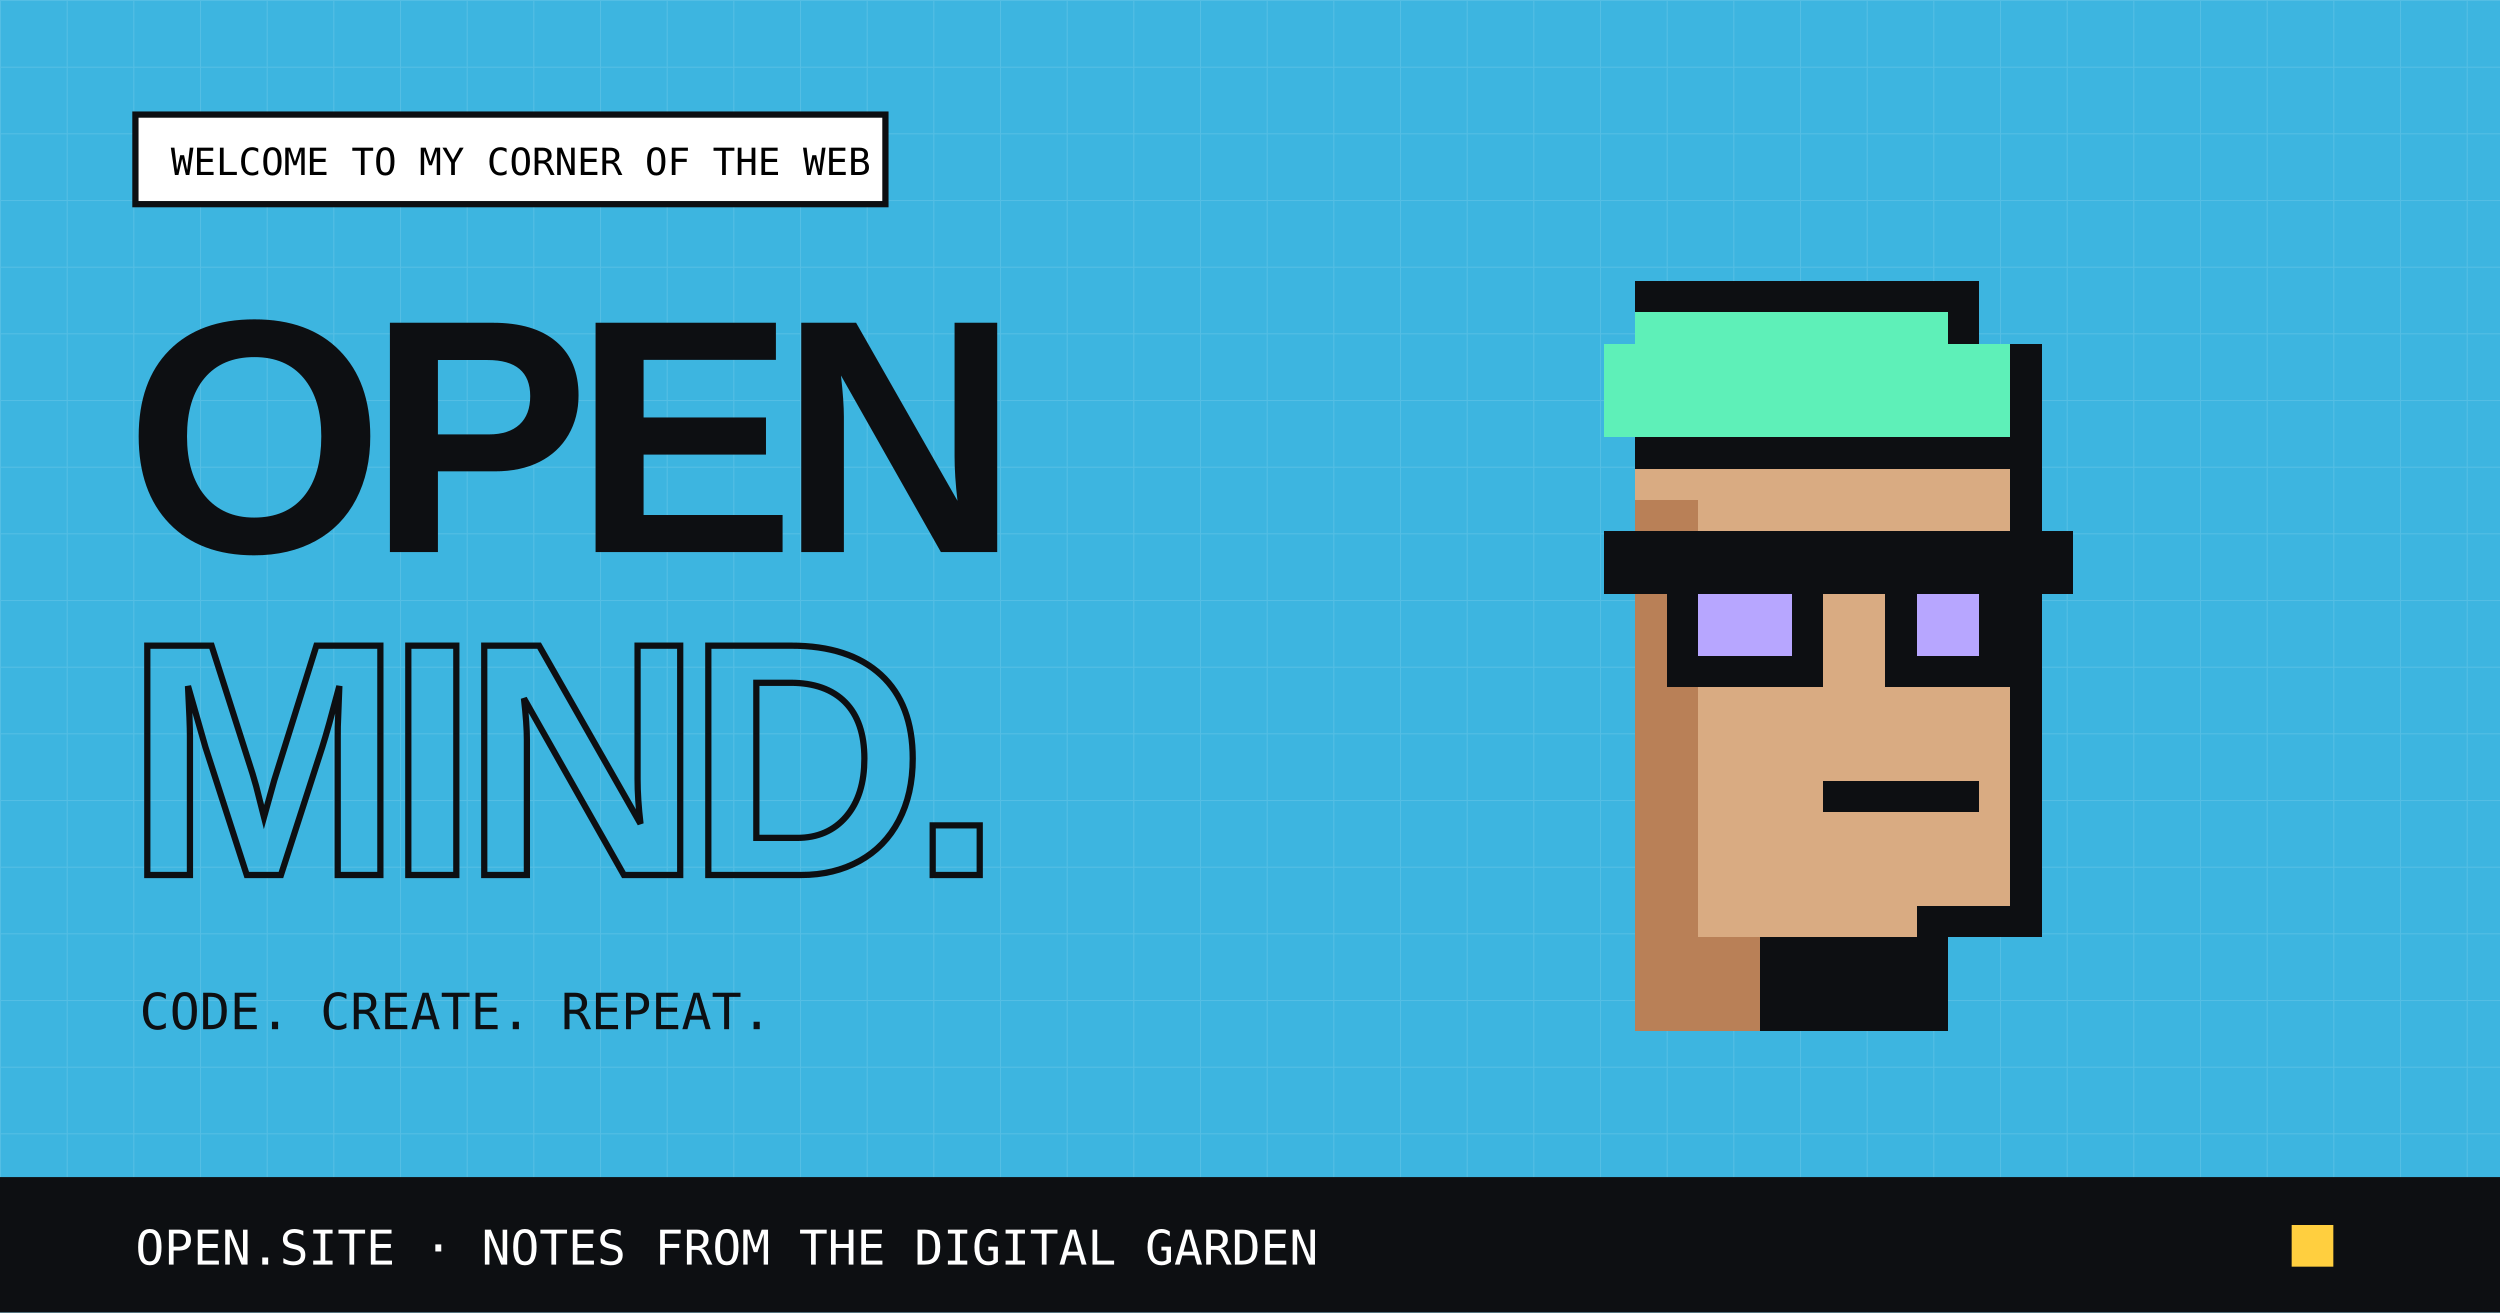
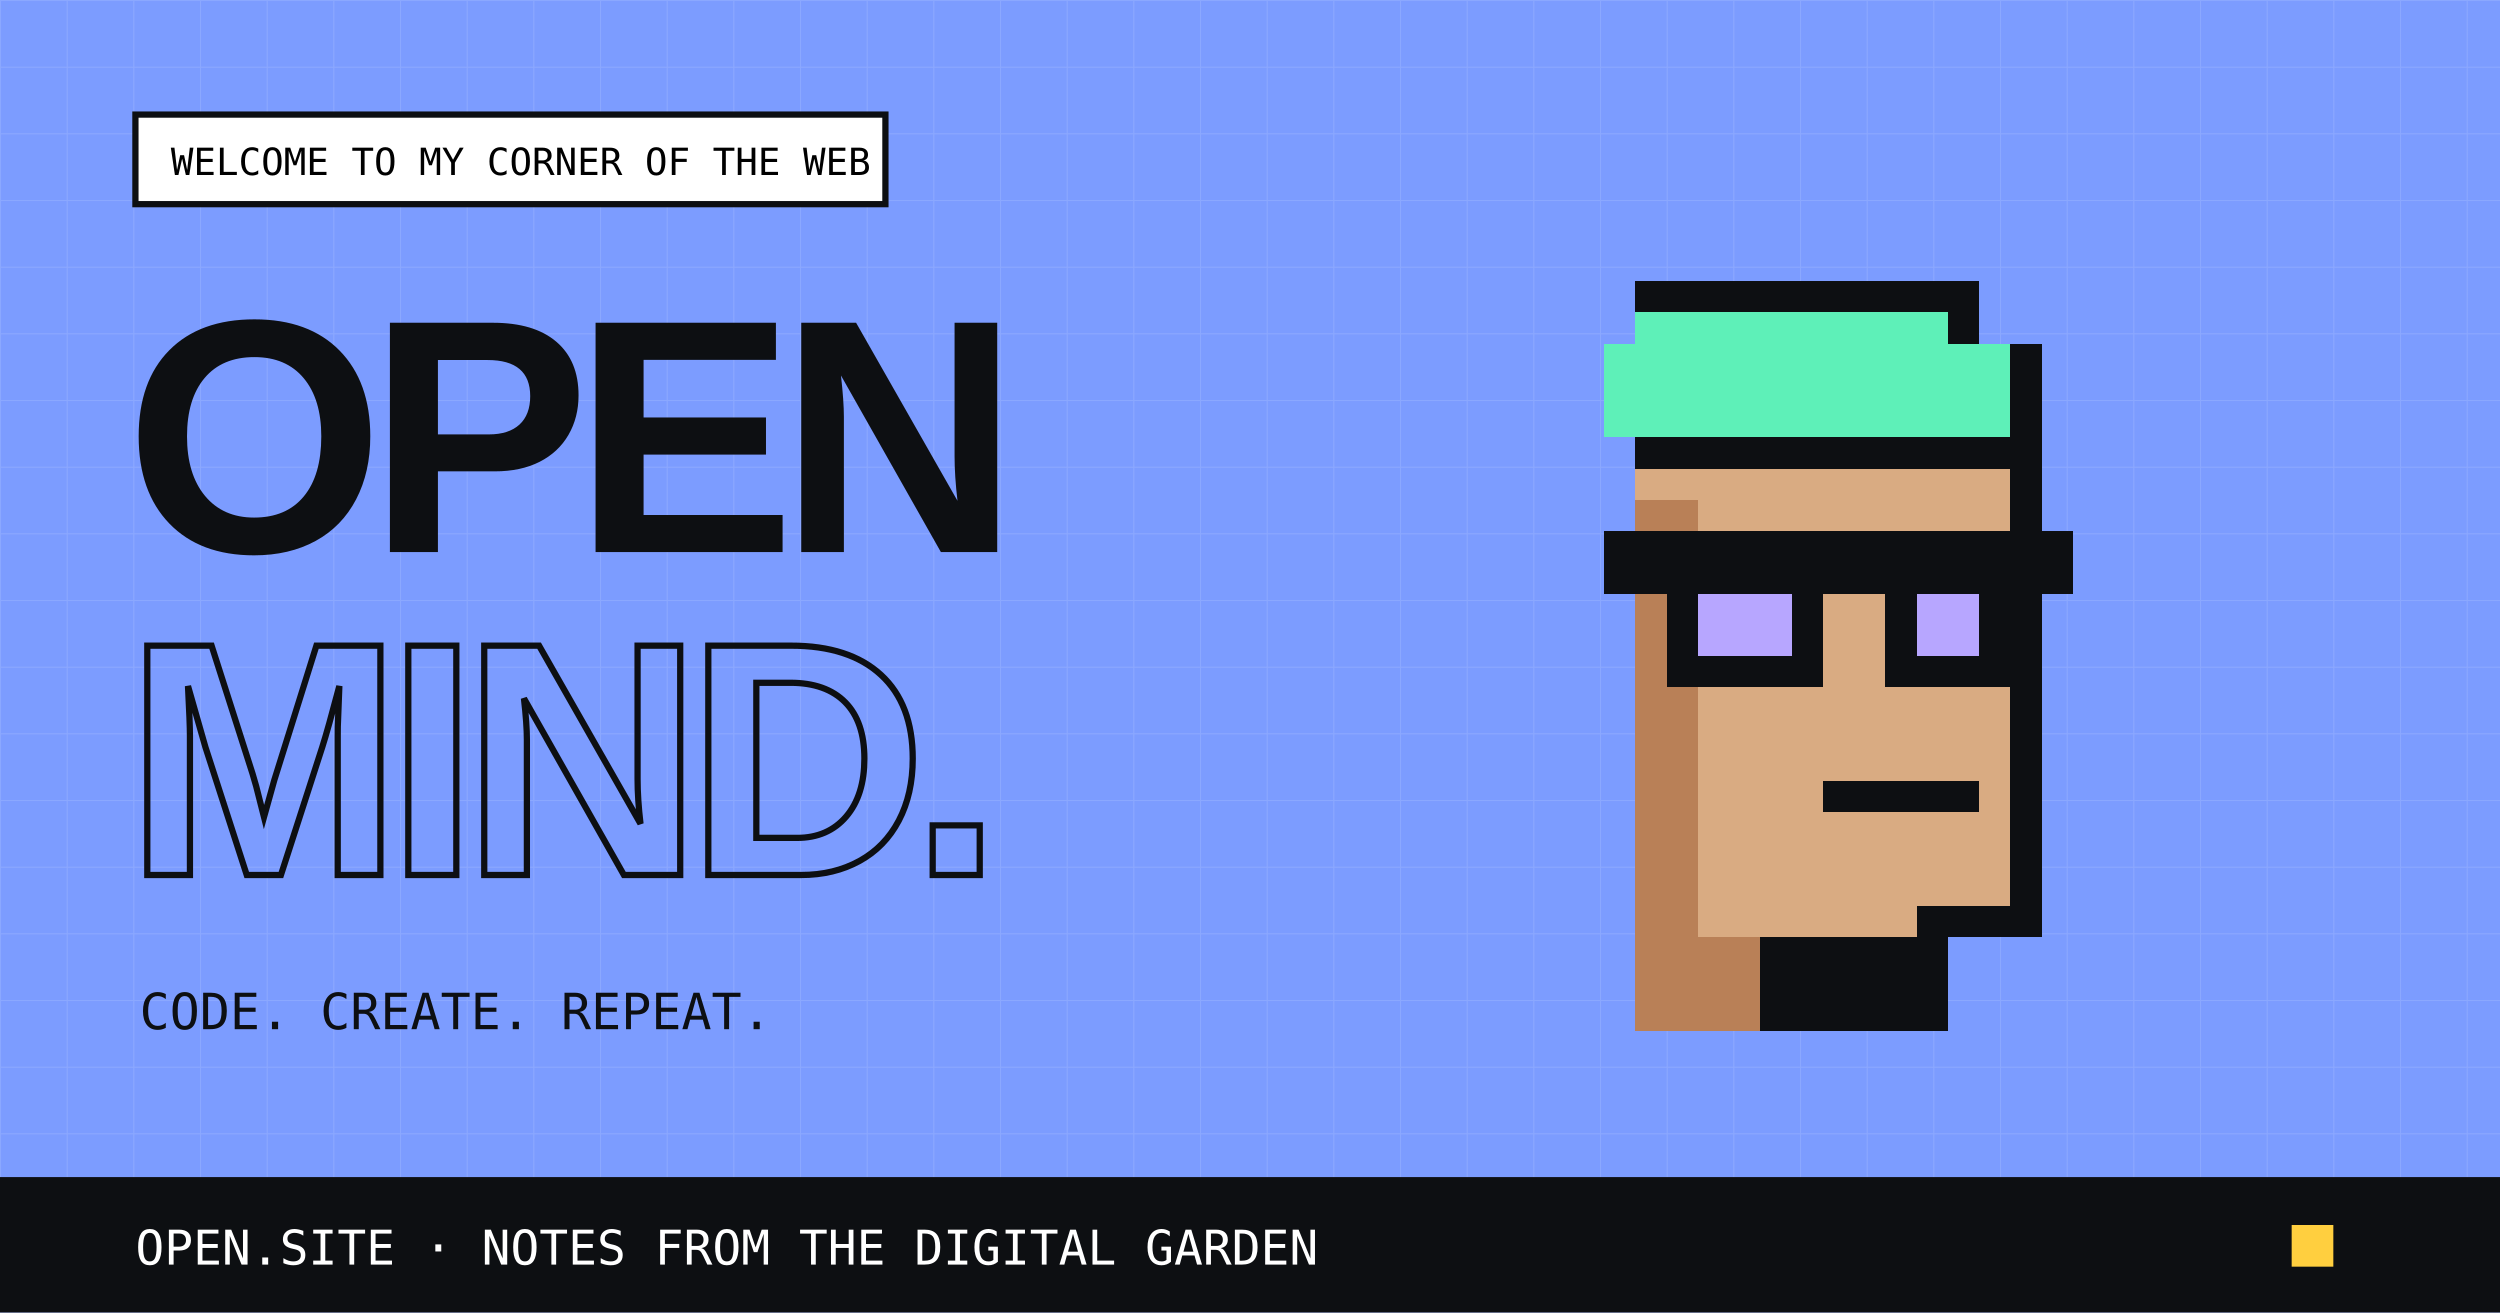
<svg xmlns="http://www.w3.org/2000/svg" width="1200" height="630" viewBox="0 0 1200 630">
  <defs>
    <pattern id="grid" width="32" height="32" patternUnits="userSpaceOnUse">
      <path d="M32 0H0V32" fill="none" stroke="#fff" stroke-opacity=".12" />
    </pattern>
  </defs>
-   <path fill="#3db5e0" d="M0 0h1200v630H0z" />
+   <path fill="#7c9cff" d="M0 0h1200v630H0z" />
  <path fill="url(#grid)" d="M0 0h1200v630H0z" />
  <path fill="#fff" stroke="#0d0f12" stroke-width="3" d="M65 55h360v43H65z" />
  <text x="82" y="84" font-family="monospace" font-size="18">WELCOME TO MY CORNER OF THE WEB</text>
  <text x="60" y="265" font-family="Arial,sans-serif" font-weight="900" font-size="160" letter-spacing="-8" fill="#0d0f12">OPEN</text>
  <text x="60" y="420" font-family="Arial,sans-serif" font-weight="900" font-size="160" letter-spacing="-8" fill="none" stroke="#0d0f12" stroke-width="3">MIND.</text>
  <text x="67" y="494" font-family="monospace" font-size="24" fill="#0d0f12">CODE. CREATE. REPEAT.</text>
  <g transform="translate(710 135) scale(15)" shape-rendering="crispEdges">
    <path fill="#0d0f12" d="M4 0h12v2h2v19h-3v3H5V0Z" />
    <path fill="#5ef0b8" d="M5 1h10v1h2v3H4V2h1Z" />
    <path fill="#d9ab82" d="M5 6h12v14h-3v1H9v3H5Z" />
    <path fill="#b98057" d="M5 7h2v14h2v3H5Z" />
    <path fill="#0d0f12" d="M4 8h15v2h-2v3h-4v-3h-2v3H6v-3H4Z" />
    <path fill="#b7a6ff" d="M7 10h3v2H7zm7 0h2v2h-2Z" />
    <path fill="#0d0f12" d="M11 16h5v1h-5Z" />
  </g>
  <path fill="#0d0f12" d="M0 565h1200v65H0z" />
  <text x="65" y="607" font-family="monospace" font-size="23" fill="#fff">OPEN.SITE · NOTES FROM THE DIGITAL GARDEN</text>
  <path fill="#ffcf3f" d="M1100 588h20v20h-20z" />
</svg>
